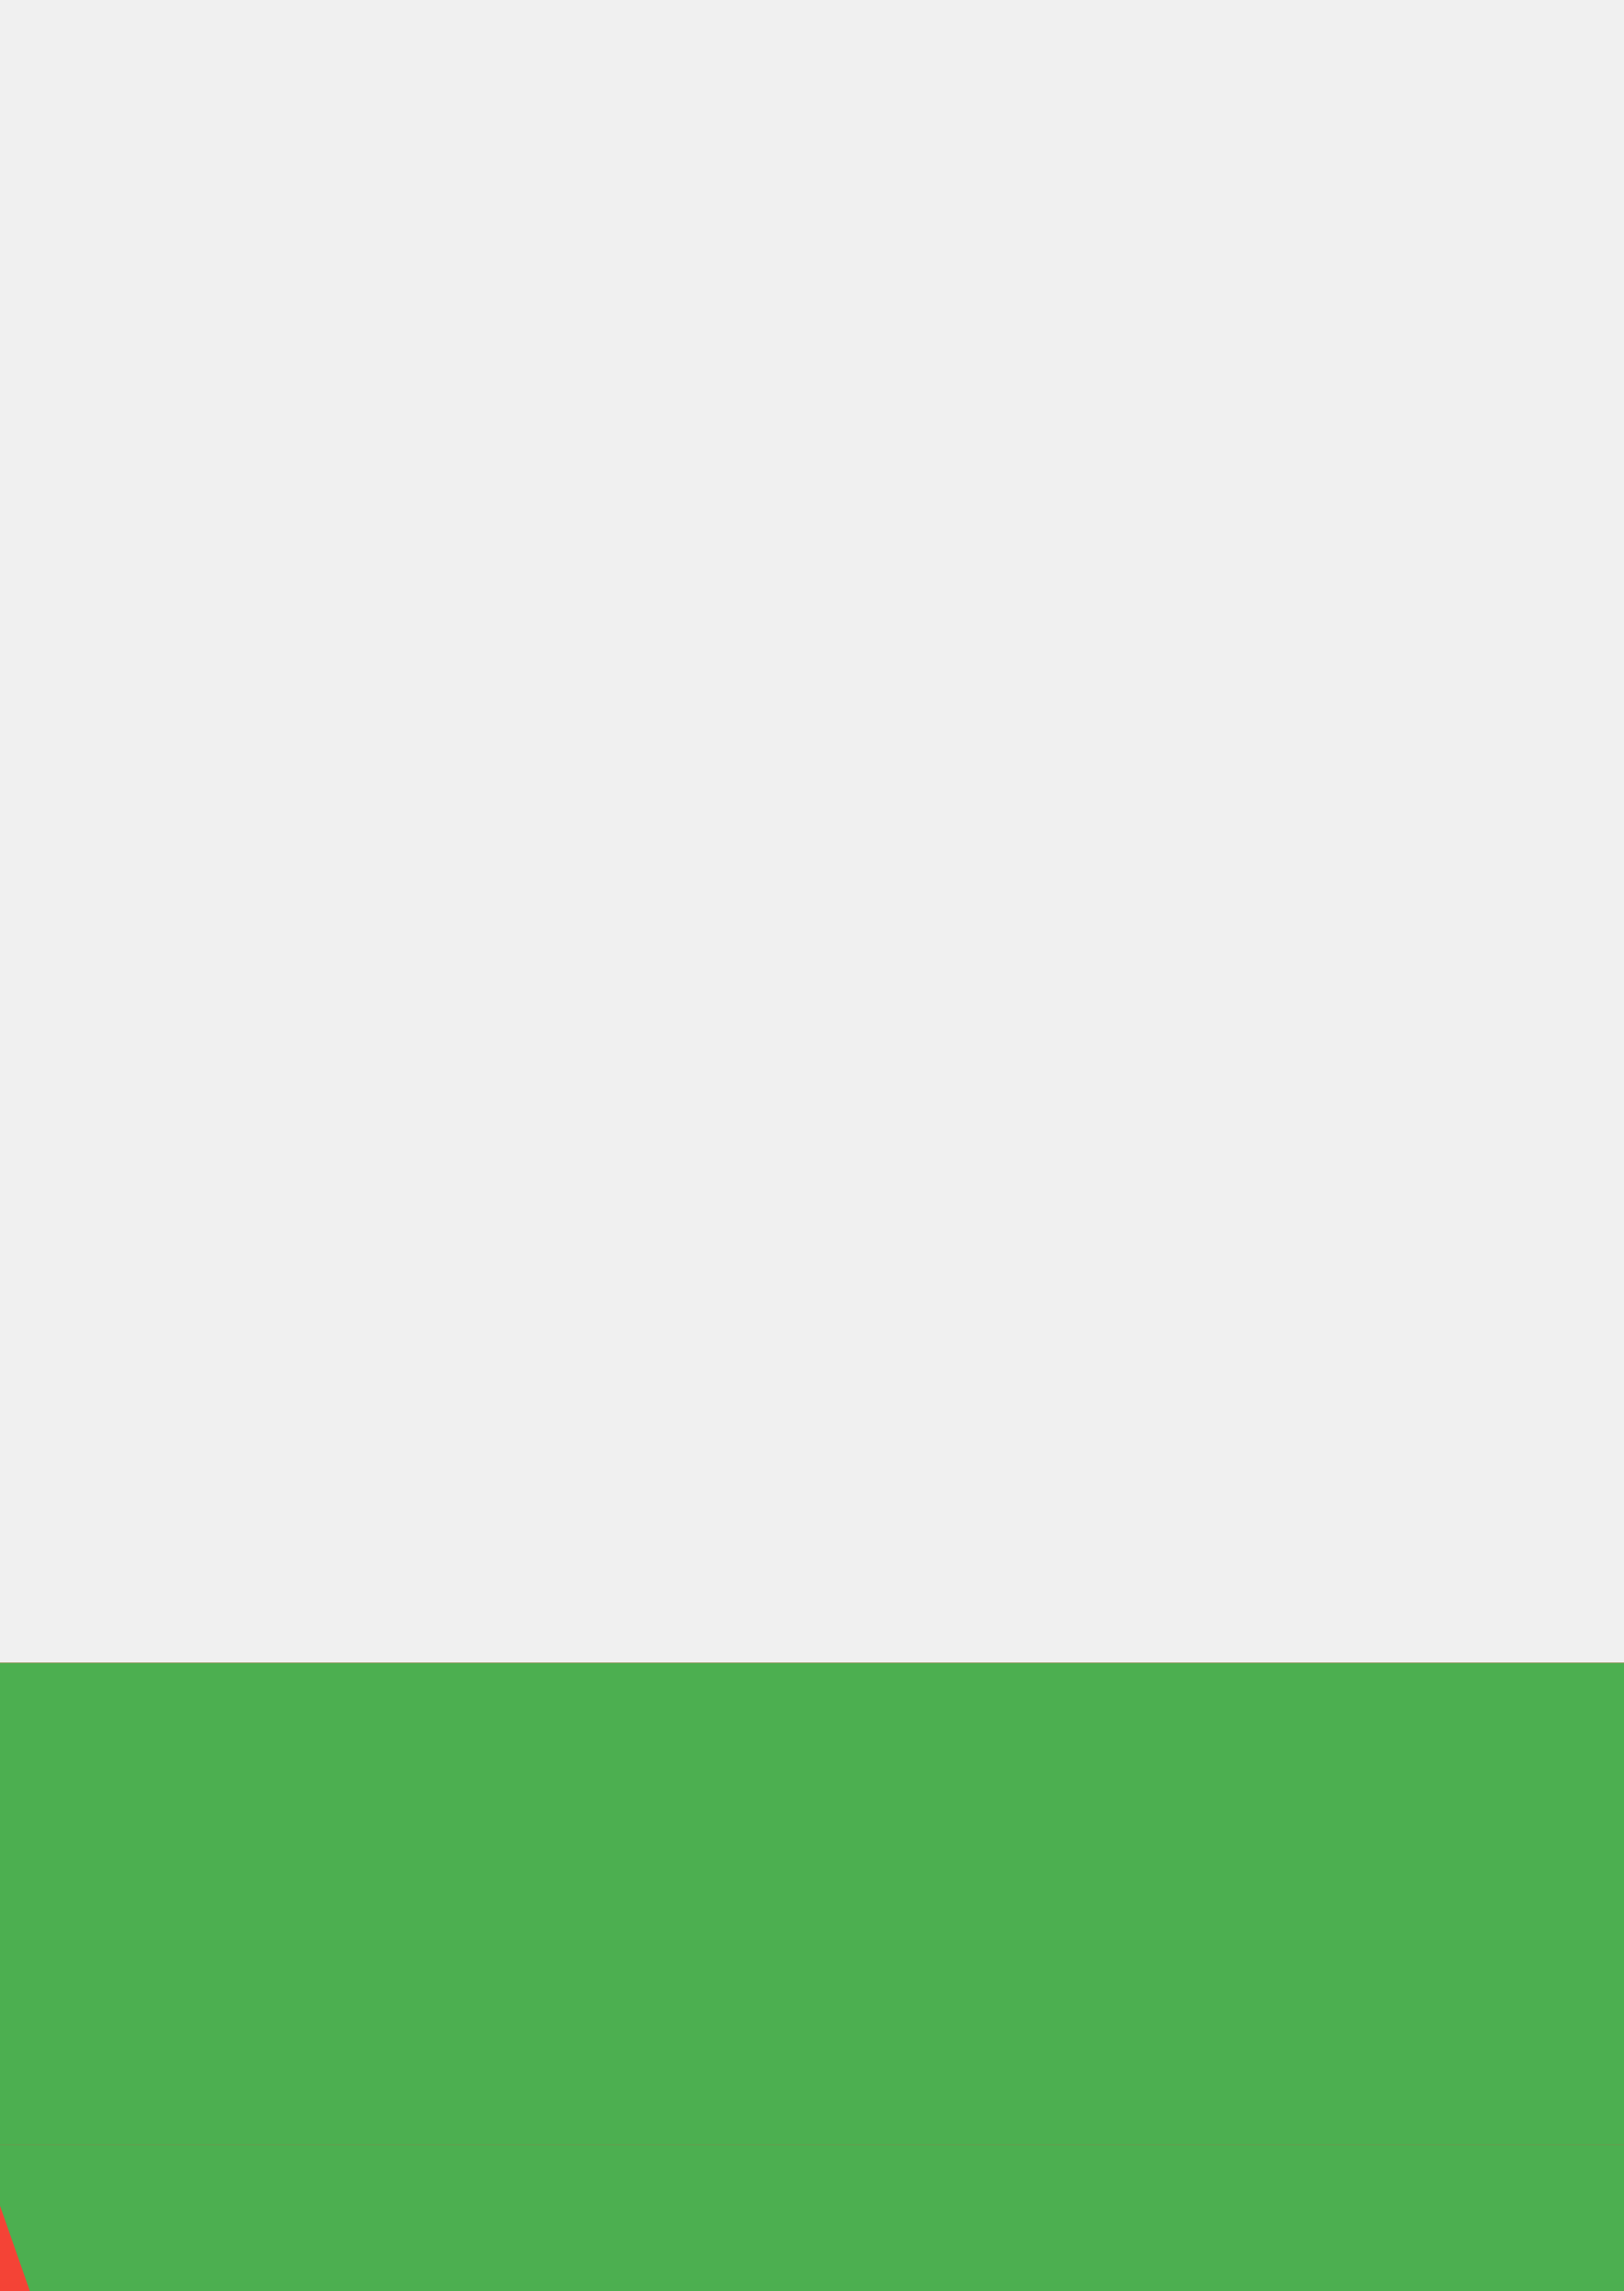
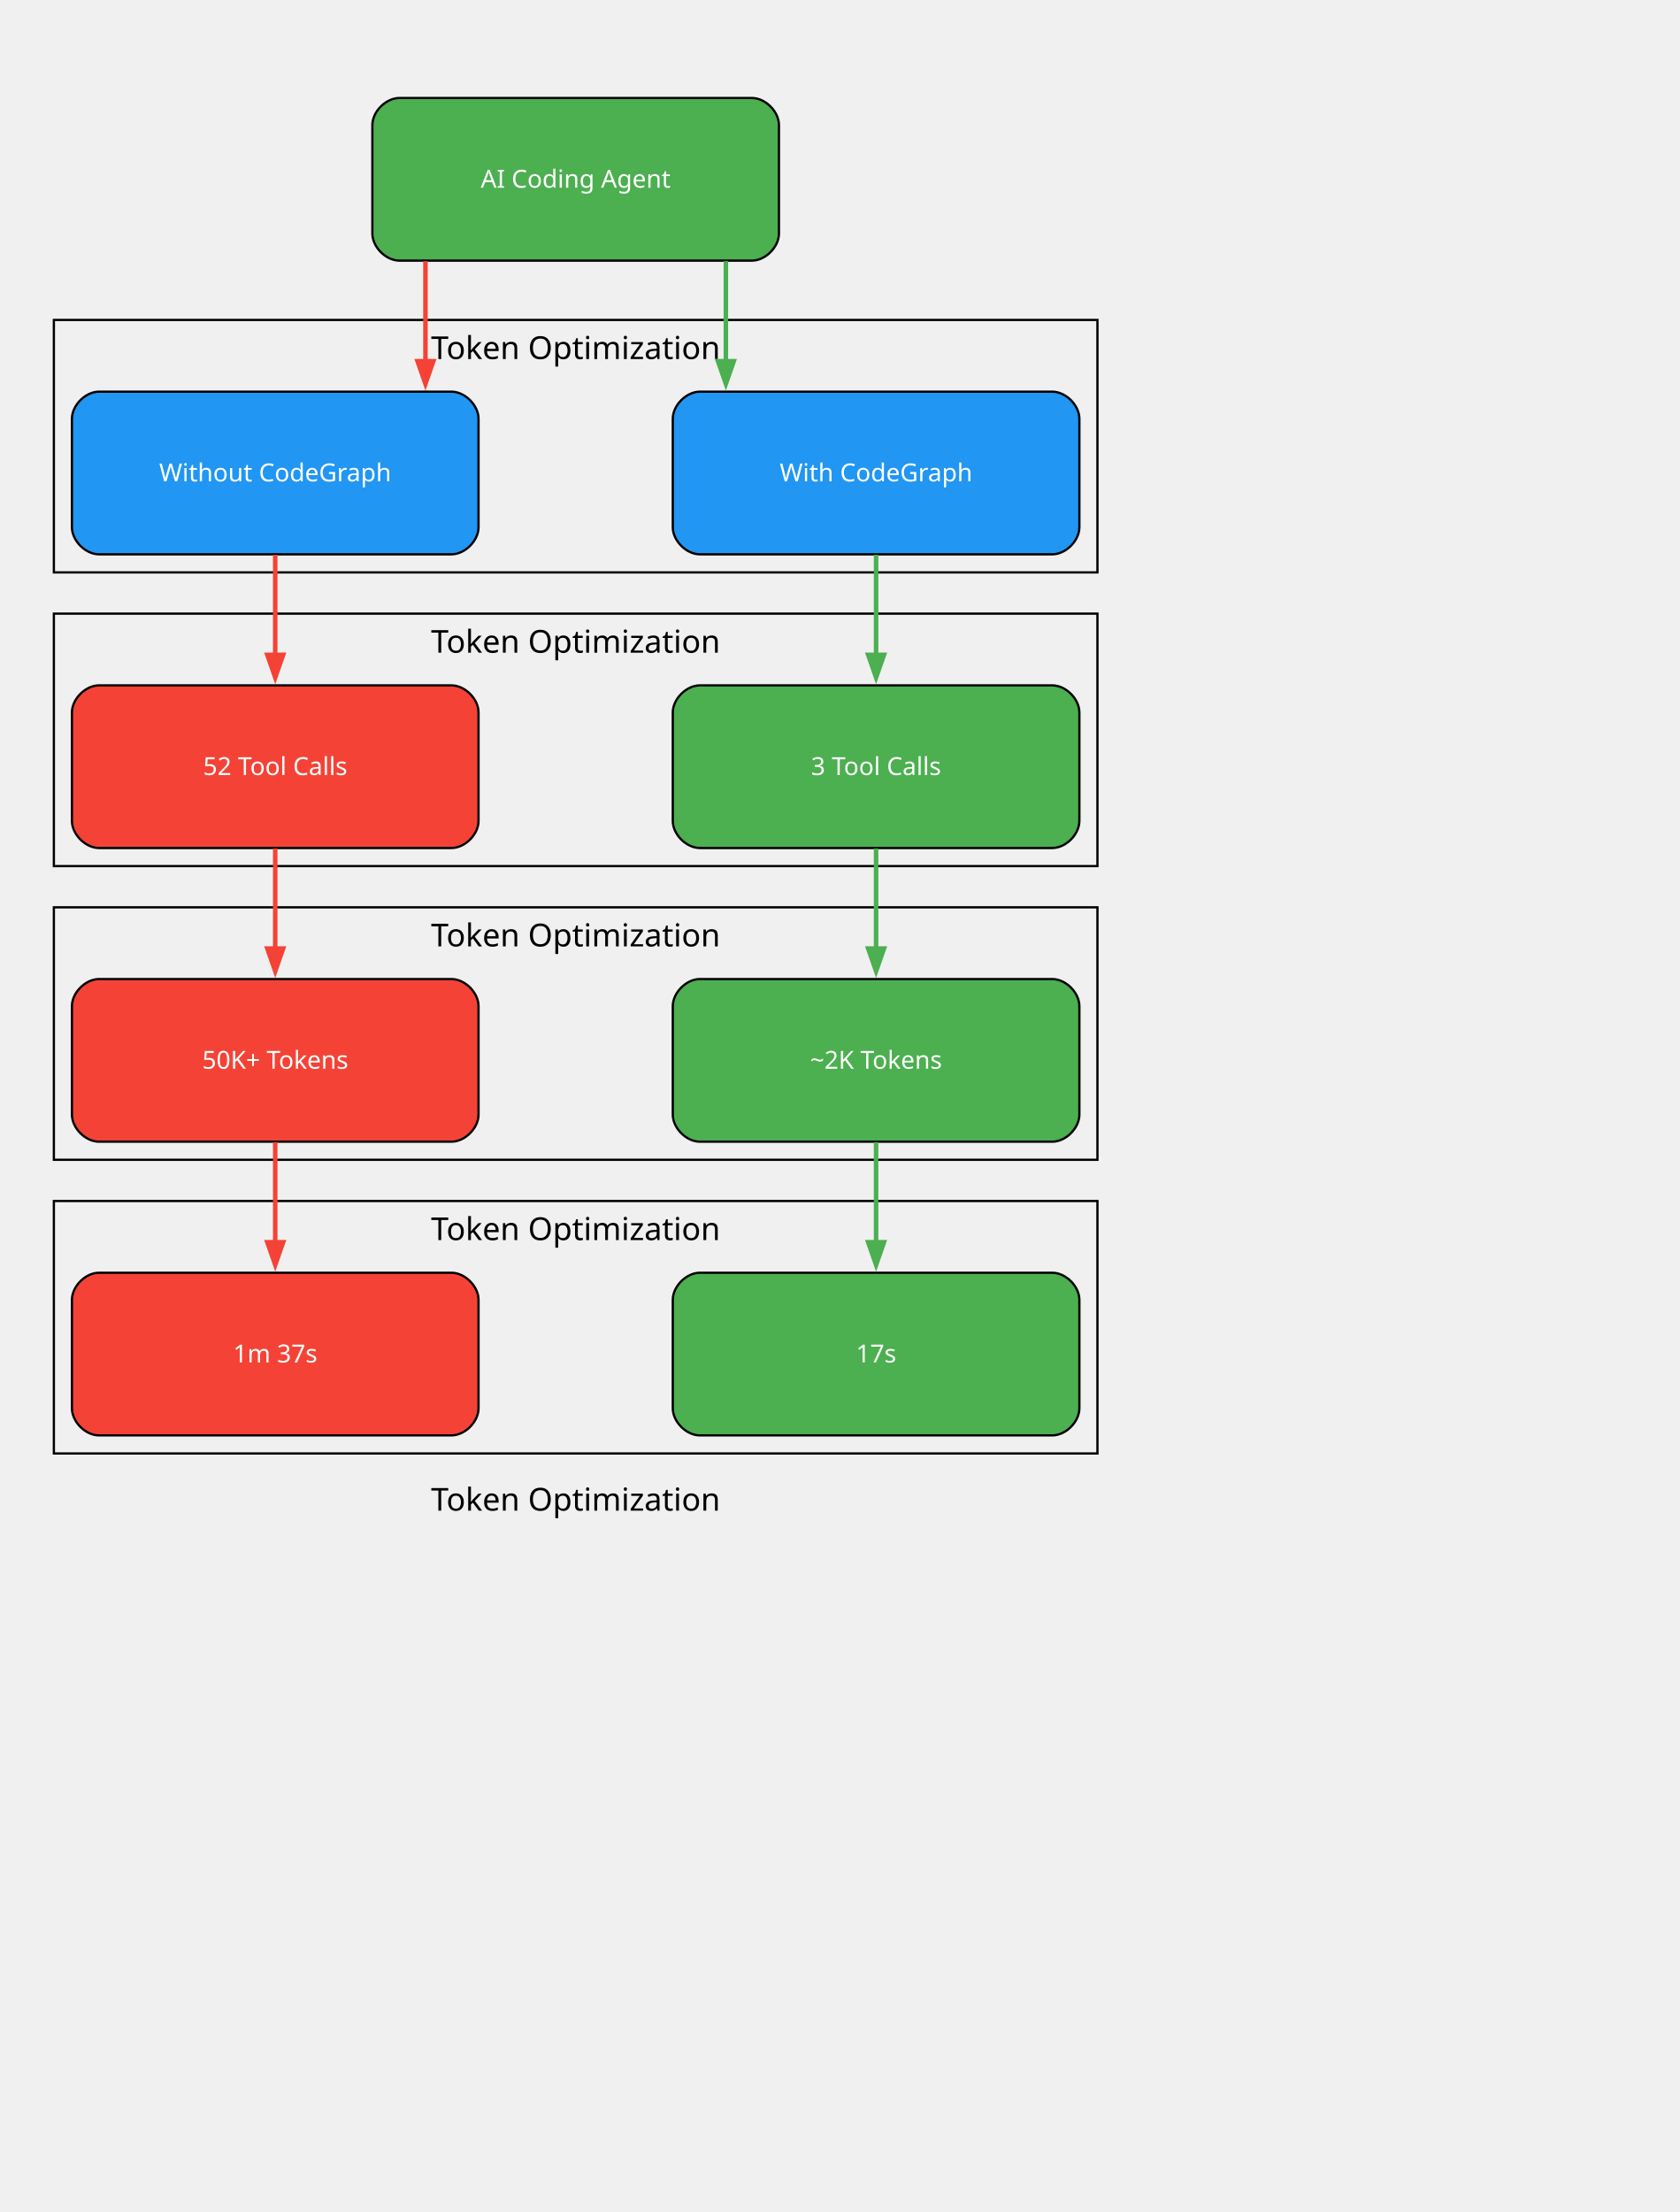
- <svg xmlns="http://www.w3.org/2000/svg" width="435.6" height="614.6" viewBox="-70.0 -544.6 435.6 614.6">
-   <g id="graph0" class="graph" transform="scale(1 1) rotate(0) translate(4 478.6)">
+ <svg xmlns="http://www.w3.org/2000/svg" width="328pt" height="432pt" viewBox="-8.0 -16.0 502.0 640.0">
+   <g id="graph0" class="graph" transform="scale(0.675264 0.675264) rotate(0) translate(4 635.75)">
+     <text xml:space="preserve" text-anchor="middle" x="239" y="-6.45" font-family="Arial Bold" font-size="14.00">Token Optimization</text>
+     <g id="clust1" class="cluster">
+       <polygon fill="none" stroke="black" points="8,-421.75 8,-533.5 470,-533.5 470,-421.75 8,-421.75" />
+       <text xml:space="preserve" text-anchor="middle" x="239" y="-516.2" font-family="Arial Bold" font-size="14.00">Token Optimization</text>
+     </g>
+     <g id="clust2" class="cluster">
+       <polygon fill="none" stroke="black" points="8,-291.75 8,-403.5 470,-403.5 470,-291.75 8,-291.75" />
+       <text xml:space="preserve" text-anchor="middle" x="239" y="-386.2" font-family="Arial Bold" font-size="14.00">Token Optimization</text>
+     </g>
+     <g id="clust3" class="cluster">
+       <polygon fill="none" stroke="black" points="8,-161.75 8,-273.5 470,-273.5 470,-161.75 8,-161.75" />
+       <text xml:space="preserve" text-anchor="middle" x="239" y="-256.2" font-family="Arial Bold" font-size="14.00">Token Optimization</text>
+     </g>
+     <g id="clust4" class="cluster">
+       <polygon fill="none" stroke="black" points="8,-31.75 8,-143.5 470,-143.5 470,-31.75 8,-31.75" />
+       <text xml:space="preserve" text-anchor="middle" x="239" y="-126.2" font-family="Arial Bold" font-size="14.00">Token Optimization</text>
+     </g>
    <g id="node1" class="node">
-       <path fill="#2196f3" stroke="black" d="M200.6,-474.6C200.6,-474.6 95,-474.6 95,-474.6 89,-474.6 83,-468.6 83,-462.6 83,-462.6 83,-400.2 83,-400.2 83,-394.2 89,-388.2 95,-388.2 95,-388.2 200.6,-388.2 200.6,-388.2 206.6,-388.2 212.6,-394.2 212.6,-400.2 212.6,-400.2 212.6,-462.6 212.6,-462.6 212.6,-468.6 206.6,-474.6 200.6,-474.6" />
-       <text xml:space="preserve" text-anchor="middle" x="147.8" y="-426.55" font-family="Arial Bold" font-size="13.00" fill="white">AI Agent</text>
+       <path fill="#4caf50" stroke="black" d="M317,-631.75C317,-631.75 161,-631.75 161,-631.75 155,-631.75 149,-625.75 149,-619.75 149,-619.75 149,-571.75 149,-571.75 149,-565.75 155,-559.75 161,-559.75 161,-559.75 317,-559.75 317,-559.75 323,-559.75 329,-565.75 329,-571.75 329,-571.75 329,-619.75 329,-619.75 329,-625.75 323,-631.75 317,-631.75" />
+       <text xml:space="preserve" text-anchor="middle" x="239" y="-592.05" font-family="Arial Bold" font-size="11.00" fill="white">AI Coding Agent</text>
    </g>
    <g id="node2" class="node">
-       <path fill="#f44336" stroke="black" d="M117.6,-345.2C117.6,-345.2 12,-345.2 12,-345.2 6,-345.2 0,-339.2 0,-333.2 0,-333.2 0,-270.8 0,-270.8 0,-264.8 6,-258.8 12,-258.8 12,-258.8 117.6,-258.8 117.6,-258.8 123.6,-258.8 129.6,-264.8 129.6,-270.8 129.6,-270.8 129.6,-333.2 129.6,-333.2 129.6,-339.2 123.6,-345.2 117.6,-345.2" />
-       <text xml:space="preserve" text-anchor="middle" x="64.8" y="-304.65" font-family="Arial Bold" font-size="13.00" fill="white">Without</text>
-       <text xml:space="preserve" text-anchor="middle" x="64.8" y="-289.65" font-family="Arial Bold" font-size="13.00" fill="white">CodeGraph</text>
+       <path fill="#2196f3" stroke="black" d="M184,-501.75C184,-501.75 28,-501.75 28,-501.75 22,-501.75 16,-495.75 16,-489.75 16,-489.75 16,-441.75 16,-441.75 16,-435.75 22,-429.75 28,-429.75 28,-429.75 184,-429.75 184,-429.75 190,-429.75 196,-435.75 196,-441.75 196,-441.75 196,-489.75 196,-489.75 196,-495.75 190,-501.75 184,-501.75" />
+       <text xml:space="preserve" text-anchor="middle" x="106" y="-462.05" font-family="Arial Bold" font-size="11.00" fill="white">Without CodeGraph</text>
    </g>
    <g id="edge1" class="edge">
-       <path fill="none" stroke="#f44336" stroke-width="435.6" d="M106.3,-387.95C106.3,-387.95 106.3,-359.34 106.3,-359.34" />
-       <polygon fill="#f44336" stroke="#f44336" stroke-width="435.6" points="109.8,-359.34 106.3,-349.34 102.8,-359.34 109.8,-359.34" />
+       <path fill="none" stroke="#f44336" stroke-width="2" d="M172.5,-559.54C172.5,-559.54 172.5,-515.25 172.5,-515.25" />
+       <polygon fill="#f44336" stroke="#f44336" stroke-width="2" points="176,-515.25 172.5,-505.25 169,-515.25 176,-515.25" />
+     </g>
+     <g id="node6" class="node">
+       <path fill="#2196f3" stroke="black" d="M450,-501.75C450,-501.75 294,-501.75 294,-501.75 288,-501.75 282,-495.75 282,-489.75 282,-489.75 282,-441.75 282,-441.75 282,-435.75 288,-429.75 294,-429.75 294,-429.75 450,-429.75 450,-429.75 456,-429.75 462,-435.75 462,-441.75 462,-441.75 462,-489.75 462,-489.75 462,-495.75 456,-501.75 450,-501.75" />
+       <text xml:space="preserve" text-anchor="middle" x="372" y="-462.05" font-family="Arial Bold" font-size="11.00" fill="white">With CodeGraph</text>
+     </g>
+     <g id="edge2" class="edge">
+       <path fill="none" stroke="#4caf50" stroke-width="2" d="M305.5,-559.54C305.5,-559.54 305.5,-515.25 305.5,-515.25" />
+       <polygon fill="#4caf50" stroke="#4caf50" stroke-width="2" points="309,-515.25 305.5,-505.25 302,-515.25 309,-515.25" />
+     </g>
+     <g id="node3" class="node">
+       <path fill="#f44336" stroke="black" d="M184,-371.75C184,-371.75 28,-371.75 28,-371.75 22,-371.75 16,-365.75 16,-359.75 16,-359.75 16,-311.75 16,-311.75 16,-305.75 22,-299.75 28,-299.75 28,-299.75 184,-299.75 184,-299.75 190,-299.75 196,-305.75 196,-311.75 196,-311.75 196,-359.75 196,-359.75 196,-365.75 190,-371.75 184,-371.75" />
+       <text xml:space="preserve" text-anchor="middle" x="106" y="-332.05" font-family="Arial Bold" font-size="11.00" fill="white">52 Tool Calls</text>
+     </g>
+     <g id="edge3" class="edge">
+       <path fill="none" stroke="#f44336" stroke-width="2" d="M106,-429.54C106,-429.54 106,-385.25 106,-385.25" />
+       <polygon fill="#f44336" stroke="#f44336" stroke-width="2" points="109.5,-385.25 106,-375.25 102.5,-385.25 109.5,-385.25" />
+     </g>
+     <g id="node4" class="node">
+       <path fill="#f44336" stroke="black" d="M184,-241.75C184,-241.75 28,-241.75 28,-241.75 22,-241.75 16,-235.75 16,-229.75 16,-229.75 16,-181.75 16,-181.75 16,-175.75 22,-169.75 28,-169.75 28,-169.75 184,-169.75 184,-169.75 190,-169.75 196,-175.75 196,-181.75 196,-181.75 196,-229.75 196,-229.75 196,-235.75 190,-241.75 184,-241.75" />
+       <text xml:space="preserve" text-anchor="middle" x="106" y="-202.05" font-family="Arial Bold" font-size="11.00" fill="white">50K+ Tokens</text>
+     </g>
+     <g id="edge4" class="edge">
+       <path fill="none" stroke="#f44336" stroke-width="2" d="M106,-299.54C106,-299.54 106,-255.25 106,-255.25" />
+       <polygon fill="#f44336" stroke="#f44336" stroke-width="2" points="109.5,-255.25 106,-245.25 102.5,-255.25 109.5,-255.25" />
    </g>
    <g id="node5" class="node">
-       <path fill="#4caf50" stroke="black" d="M283.6,-345.2C283.6,-345.2 178,-345.2 178,-345.2 172,-345.2 166,-339.2 166,-333.2 166,-333.2 166,-270.8 166,-270.8 166,-264.8 172,-258.8 178,-258.8 178,-258.8 283.6,-258.8 283.6,-258.8 289.6,-258.8 295.6,-264.8 295.6,-270.8 295.6,-270.8 295.6,-333.2 295.6,-333.2 295.6,-339.2 289.6,-345.2 283.6,-345.2" />
-       <text xml:space="preserve" text-anchor="middle" x="230.8" y="-304.65" font-family="Arial Bold" font-size="13.00" fill="white">With</text>
-       <text xml:space="preserve" text-anchor="middle" x="230.8" y="-289.65" font-family="Arial Bold" font-size="13.00" fill="white">CodeGraph</text>
-     </g>
-     <g id="edge4" class="edge">
-       <path fill="none" stroke="#4caf50" stroke-width="435.6" d="M189.3,-387.95C189.3,-387.95 189.3,-359.34 189.3,-359.34" />
-       <polygon fill="#4caf50" stroke="#4caf50" stroke-width="435.6" points="192.8,-359.34 189.3,-349.34 185.8,-359.34 192.8,-359.34" />
-     </g>
-     <g id="node3" class="node">
-       <path fill="#ef5350" stroke="black" d="M117.6,-215.8C117.6,-215.8 12,-215.8 12,-215.8 6,-215.8 0,-209.8 0,-203.8 0,-203.8 0,-141.4 0,-141.4 0,-135.4 6,-129.4 12,-129.4 12,-129.4 117.6,-129.4 117.6,-129.4 123.6,-129.4 129.6,-135.4 129.6,-141.4 129.6,-141.4 129.6,-203.8 129.6,-203.8 129.6,-209.8 123.6,-215.8 117.6,-215.8" />
-       <text xml:space="preserve" text-anchor="middle" x="64.8" y="-175.25" font-family="Arial Bold" font-size="13.00" fill="white">Read 50+</text>
-       <text xml:space="preserve" text-anchor="middle" x="64.8" y="-160.25" font-family="Arial Bold" font-size="13.00" fill="white">Files</text>
-     </g>
-     <g id="edge2" class="edge">
-       <path fill="none" stroke="#f44336" stroke-width="435.6" d="M64.8,-258.55C64.8,-258.55 64.8,-229.94 64.8,-229.94" />
-       <polygon fill="#f44336" stroke="#f44336" stroke-width="435.6" points="68.3,-229.94 64.8,-219.94 61.3,-229.94 68.3,-229.94" />
-     </g>
-     <g id="node4" class="node">
-       <path fill="#c62828" stroke="black" d="M117.6,-86.4C117.6,-86.4 12,-86.4 12,-86.4 6,-86.4 0,-80.4 0,-74.4 0,-74.4 0,-12 0,-12 0,-6 6,0 12,0 12,0 117.6,0 117.6,0 123.6,0 129.6,-6 129.6,-12 129.6,-12 129.6,-74.4 129.6,-74.4 129.6,-80.4 123.6,-86.4 117.6,-86.4" />
-       <text xml:space="preserve" text-anchor="middle" x="64.8" y="-45.85" font-family="Arial Bold" font-size="13.00" fill="white">50K+</text>
-       <text xml:space="preserve" text-anchor="middle" x="64.8" y="-30.85" font-family="Arial Bold" font-size="13.00" fill="white">Tokens</text>
-     </g>
-     <g id="edge3" class="edge">
-       <path fill="none" stroke="#f44336" stroke-width="435.6" d="M64.8,-129.15C64.8,-129.15 64.8,-100.54 64.8,-100.54" />
-       <polygon fill="#f44336" stroke="#f44336" stroke-width="435.6" points="68.3,-100.54 64.8,-90.54 61.3,-100.54 68.3,-100.54" />
-     </g>
-     <g id="node6" class="node">
-       <path fill="#81c784" stroke="black" d="M283.6,-215.8C283.6,-215.8 178,-215.8 178,-215.8 172,-215.8 166,-209.8 166,-203.8 166,-203.8 166,-141.4 166,-141.4 166,-135.4 172,-129.4 178,-129.4 178,-129.4 283.6,-129.4 283.6,-129.4 289.6,-129.4 295.6,-135.4 295.6,-141.4 295.6,-141.4 295.6,-203.8 295.6,-203.8 295.6,-209.8 289.6,-215.8 283.6,-215.8" />
-       <text xml:space="preserve" text-anchor="middle" x="230.8" y="-175.25" font-family="Arial Bold" font-size="13.00" fill="white">3 Graph</text>
-       <text xml:space="preserve" text-anchor="middle" x="230.8" y="-160.25" font-family="Arial Bold" font-size="13.00" fill="white">Queries</text>
+       <path fill="#f44336" stroke="black" d="M184,-111.75C184,-111.75 28,-111.75 28,-111.75 22,-111.75 16,-105.75 16,-99.75 16,-99.75 16,-51.75 16,-51.75 16,-45.75 22,-39.75 28,-39.75 28,-39.75 184,-39.75 184,-39.75 190,-39.75 196,-45.75 196,-51.75 196,-51.75 196,-99.75 196,-99.75 196,-105.75 190,-111.75 184,-111.75" />
+       <text xml:space="preserve" text-anchor="middle" x="106" y="-72.05" font-family="Arial Bold" font-size="11.00" fill="white">1m 37s</text>
    </g>
    <g id="edge5" class="edge">
-       <path fill="none" stroke="#4caf50" stroke-width="435.6" d="M230.8,-258.55C230.8,-258.55 230.8,-229.94 230.8,-229.94" />
-       <polygon fill="#4caf50" stroke="#4caf50" stroke-width="435.6" points="234.3,-229.94 230.8,-219.94 227.3,-229.94 234.3,-229.94" />
+       <path fill="none" stroke="#f44336" stroke-width="2" d="M106,-169.54C106,-169.54 106,-125.25 106,-125.25" />
+       <polygon fill="#f44336" stroke="#f44336" stroke-width="2" points="109.5,-125.25 106,-115.25 102.5,-125.25 109.5,-125.25" />
    </g>
    <g id="node7" class="node">
-       <path fill="#2e7d32" stroke="black" d="M283.6,-86.4C283.6,-86.4 178,-86.4 178,-86.4 172,-86.4 166,-80.4 166,-74.4 166,-74.4 166,-12 166,-12 166,-6 172,0 178,0 178,0 283.6,0 283.6,0 289.6,0 295.6,-6 295.6,-12 295.6,-12 295.6,-74.4 295.6,-74.4 295.6,-80.4 289.6,-86.4 283.6,-86.4" />
-       <text xml:space="preserve" text-anchor="middle" x="230.8" y="-45.85" font-family="Arial Bold" font-size="13.00" fill="white">2K</text>
-       <text xml:space="preserve" text-anchor="middle" x="230.8" y="-30.85" font-family="Arial Bold" font-size="13.00" fill="white">Tokens</text>
+       <path fill="#4caf50" stroke="black" d="M450,-371.75C450,-371.75 294,-371.75 294,-371.75 288,-371.75 282,-365.75 282,-359.75 282,-359.75 282,-311.75 282,-311.75 282,-305.75 288,-299.75 294,-299.75 294,-299.75 450,-299.75 450,-299.75 456,-299.75 462,-305.75 462,-311.75 462,-311.75 462,-359.75 462,-359.75 462,-365.75 456,-371.75 450,-371.75" />
+       <text xml:space="preserve" text-anchor="middle" x="372" y="-332.05" font-family="Arial Bold" font-size="11.00" fill="white">3 Tool Calls</text>
    </g>
    <g id="edge6" class="edge">
-       <path fill="none" stroke="#4caf50" stroke-width="435.6" d="M230.8,-129.15C230.8,-129.15 230.8,-100.54 230.8,-100.54" />
-       <polygon fill="#4caf50" stroke="#4caf50" stroke-width="435.6" points="234.3,-100.54 230.8,-90.54 227.3,-100.54 234.3,-100.54" />
+       <path fill="none" stroke="#4caf50" stroke-width="2" d="M372,-429.54C372,-429.54 372,-385.25 372,-385.25" />
+       <polygon fill="#4caf50" stroke="#4caf50" stroke-width="2" points="375.5,-385.25 372,-375.25 368.5,-385.25 375.5,-385.25" />
+     </g>
+     <g id="node8" class="node">
+       <path fill="#4caf50" stroke="black" d="M450,-241.75C450,-241.75 294,-241.75 294,-241.75 288,-241.75 282,-235.75 282,-229.75 282,-229.75 282,-181.75 282,-181.75 282,-175.75 288,-169.75 294,-169.75 294,-169.75 450,-169.75 450,-169.75 456,-169.75 462,-175.75 462,-181.75 462,-181.75 462,-229.75 462,-229.75 462,-235.75 456,-241.75 450,-241.75" />
+       <text xml:space="preserve" text-anchor="middle" x="372" y="-202.05" font-family="Arial Bold" font-size="11.00" fill="white">~2K Tokens</text>
+     </g>
+     <g id="edge7" class="edge">
+       <path fill="none" stroke="#4caf50" stroke-width="2" d="M372,-299.54C372,-299.54 372,-255.25 372,-255.25" />
+       <polygon fill="#4caf50" stroke="#4caf50" stroke-width="2" points="375.5,-255.25 372,-245.25 368.5,-255.25 375.5,-255.25" />
+     </g>
+     <g id="node9" class="node">
+       <path fill="#4caf50" stroke="black" d="M450,-111.75C450,-111.75 294,-111.75 294,-111.75 288,-111.75 282,-105.75 282,-99.75 282,-99.75 282,-51.75 282,-51.75 282,-45.75 288,-39.75 294,-39.75 294,-39.75 450,-39.75 450,-39.75 456,-39.75 462,-45.75 462,-51.75 462,-51.75 462,-99.75 462,-99.75 462,-105.75 456,-111.75 450,-111.75" />
+       <text xml:space="preserve" text-anchor="middle" x="372" y="-72.05" font-family="Arial Bold" font-size="11.00" fill="white">17s</text>
+     </g>
+     <g id="edge8" class="edge">
+       <path fill="none" stroke="#4caf50" stroke-width="2" d="M372,-169.54C372,-169.54 372,-125.25 372,-125.25" />
+       <polygon fill="#4caf50" stroke="#4caf50" stroke-width="2" points="375.5,-125.25 372,-115.25 368.5,-125.25 375.5,-125.25" />
    </g>
  </g>
</svg>
